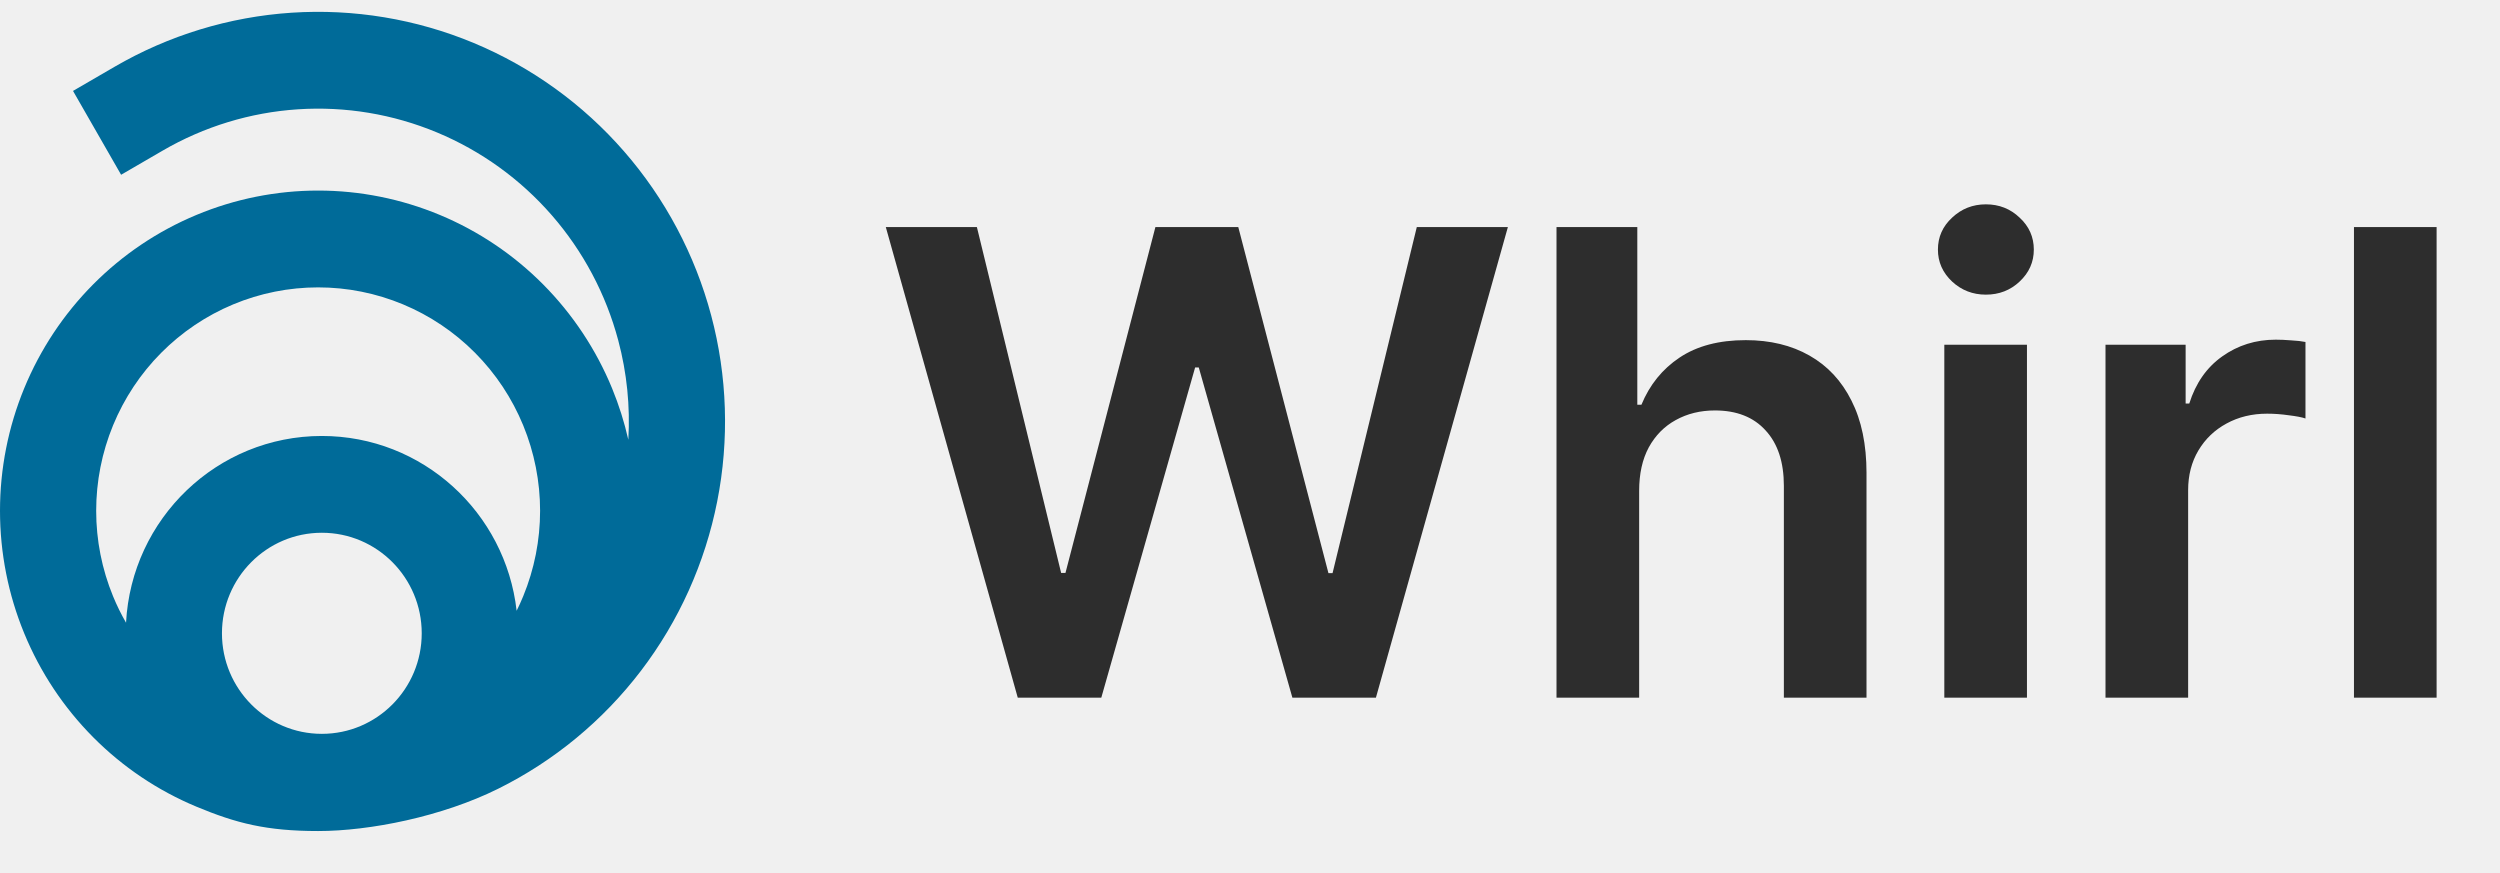
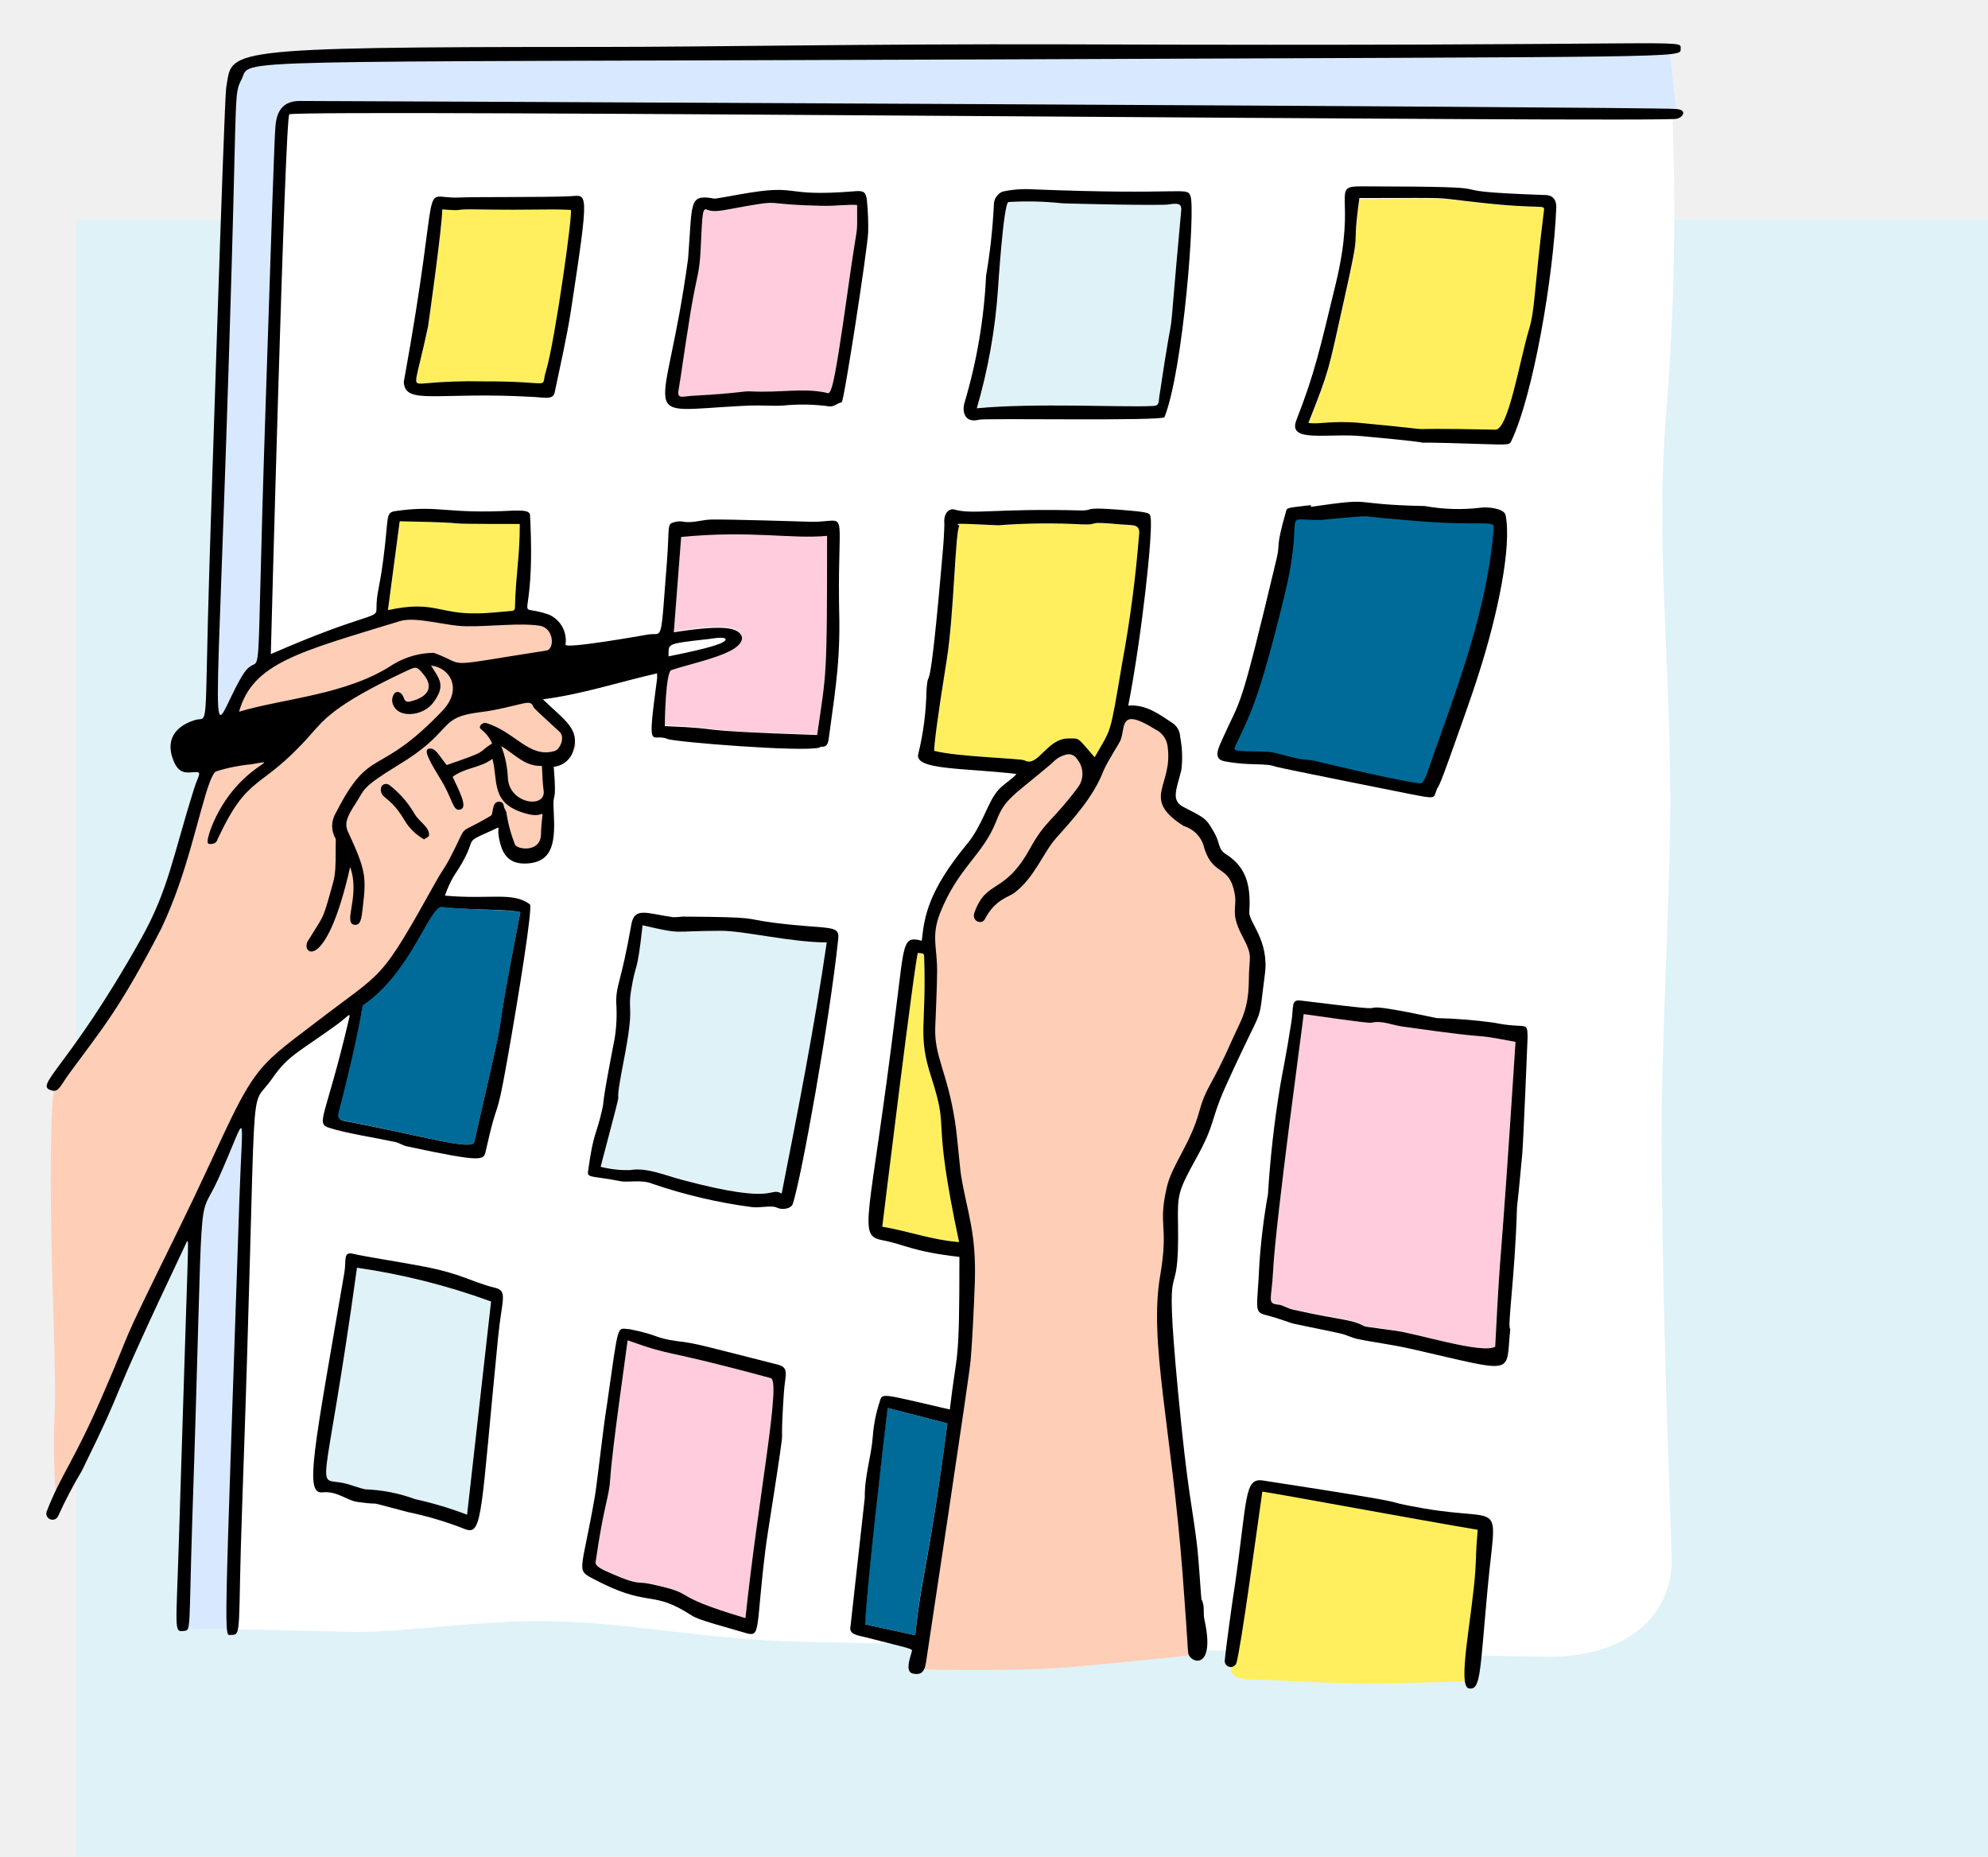
- <svg xmlns="http://www.w3.org/2000/svg" width="106" height="37" viewBox="0 0 106 37" fill="none">
-   <path d="M43.153 29.581L37.558 9.628H41.42L44.992 24.291H45.176L48.989 9.628H52.503L56.326 24.301H56.5L60.072 9.628H63.934L58.339 29.581H54.797L50.828 15.581H50.673L46.695 29.581H43.153ZM69.5 20.813V29.581H65.996V9.628H69.422V17.16H69.597C69.945 16.315 70.484 15.649 71.213 15.162C71.949 14.669 72.884 14.422 74.02 14.422C75.052 14.422 75.953 14.639 76.72 15.075C77.488 15.51 78.082 16.146 78.501 16.984C78.927 17.822 79.14 18.845 79.14 20.053V29.581H75.636V20.599C75.636 19.592 75.378 18.809 74.862 18.251C74.352 17.686 73.636 17.403 72.713 17.403C72.094 17.403 71.539 17.54 71.049 17.812C70.565 18.078 70.184 18.465 69.906 18.972C69.635 19.478 69.5 20.092 69.5 20.813ZM82.439 29.581V14.617H85.943V29.581H82.439ZM84.201 12.493C83.646 12.493 83.168 12.308 82.768 11.937C82.368 11.561 82.168 11.109 82.168 10.583C82.168 10.051 82.368 9.599 82.768 9.229C83.168 8.852 83.646 8.664 84.201 8.664C84.762 8.664 85.24 8.852 85.633 9.229C86.034 9.599 86.234 10.051 86.234 10.583C86.234 11.109 86.034 11.561 85.633 11.937C85.24 12.308 84.762 12.493 84.201 12.493ZM89.273 29.581V14.617H92.671V17.111H92.825C93.097 16.247 93.561 15.581 94.219 15.114C94.884 14.639 95.642 14.402 96.494 14.402C96.687 14.402 96.904 14.412 97.142 14.431C97.388 14.444 97.591 14.467 97.752 14.5V17.744C97.604 17.692 97.369 17.647 97.046 17.608C96.729 17.562 96.423 17.54 96.126 17.54C95.487 17.54 94.913 17.679 94.403 17.958C93.9 18.231 93.503 18.611 93.213 19.098C92.923 19.585 92.777 20.147 92.777 20.784V29.581H89.273ZM103.312 9.628V29.581H99.808V9.628H103.312Z" fill="#2D2D2D" />
-   <path fill-rule="evenodd" clip-rule="evenodd" d="M18.531 5.617C16.664 4.838 14.644 4.502 12.627 4.635C10.611 4.768 8.651 5.367 6.901 6.384L5.135 7.41L3.096 3.855L4.862 2.829C7.154 1.497 9.72 0.714 12.361 0.539C15.001 0.365 17.646 0.805 20.091 1.824C22.536 2.844 24.715 4.415 26.46 6.418C28.205 8.421 29.469 10.801 30.154 13.374C30.839 15.947 30.927 18.644 30.41 21.257C29.894 23.87 28.788 26.328 27.177 28.441C25.566 30.554 23.493 32.266 21.12 33.444C18.746 34.623 15.685 35.236 13.489 35.236C11.293 35.236 10.011 34.904 8.327 34.202C6.69 33.52 5.203 32.52 3.951 31.259C2.698 29.998 1.705 28.501 1.027 26.854C0.349 25.207 0 23.441 0 21.658C0 19.875 0.349 18.109 1.027 16.462C1.705 14.815 2.698 13.318 3.951 12.057C5.203 10.796 6.69 9.796 8.327 9.114C9.963 8.432 11.717 8.08 13.489 8.08C15.26 8.08 17.014 8.432 18.651 9.114C20.287 9.796 21.774 10.796 23.027 12.057C24.279 13.318 25.273 14.815 25.951 16.462C26.242 17.171 26.473 17.901 26.641 18.645C26.724 17.232 26.581 15.811 26.215 14.437C25.692 12.472 24.727 10.654 23.395 9.125C22.062 7.595 20.398 6.395 18.531 5.617ZM5.344 26.404C5.576 21.991 9.204 18.485 13.646 18.485C17.916 18.485 21.434 21.725 21.905 25.897C22.005 25.696 22.098 25.491 22.183 25.283C22.656 24.134 22.9 22.902 22.9 21.658C22.9 20.414 22.656 19.182 22.183 18.033C21.71 16.884 21.017 15.839 20.143 14.96C19.269 14.08 18.232 13.382 17.09 12.906C15.948 12.43 14.725 12.185 13.489 12.185C12.253 12.185 11.029 12.43 9.887 12.906C8.746 13.382 7.708 14.08 6.834 14.96C5.96 15.839 5.267 16.884 4.794 18.033C4.321 19.182 4.078 20.414 4.078 21.658C4.078 22.902 4.321 24.134 4.794 25.283C4.953 25.669 5.137 26.044 5.344 26.404ZM17.881 26.852C17.881 29.206 15.985 31.115 13.646 31.115C11.307 31.115 9.411 29.206 9.411 26.852C9.411 24.498 11.307 22.589 13.646 22.589C15.985 22.589 17.881 24.498 17.881 26.852Z" fill="#006B99" />
+ <svg xmlns="http://www.w3.org/2000/svg" width="452" height="422" viewBox="0 0 452 422" fill="none">
+   <g clip-path="url(#clip0_2_670)">
+     <path d="M452 50.031H17.385V422H452V50.031Z" fill="#DEF2F7" />
+     <path d="M380.386 25.828C379.895 26.99 382.176 53.251 378.715 95.734C376.513 122.94 379.639 148.02 379.757 181.722C379.757 206.291 377.456 240.092 377.79 264.267C378.145 302.024 379.422 333.699 380.072 353.739C380.544 368.307 368.508 376.91 351.576 376.634C313.777 376.024 244.492 374.665 182.189 373.229C160.143 372.757 144.174 368.976 125.59 368.563C109.994 368.209 91.035 371.221 80.062 370.985L53.04 370.375C53.04 370.375 62.873 71.972 62.873 70.988C63.856 61.684 64.053 52.313 63.463 42.975L64.132 27.561C64.132 27.561 62.932 24.647 70.799 24.135C78.665 23.623 160.202 23.623 160.202 23.623L380.386 25.828Z" fill="white" />
+     <path d="M279.931 377.973C279.931 377.599 284.061 353.03 284.237 349.861C284.415 346.691 283.195 337.084 289.882 338.226C296.569 339.368 337.691 346.771 337.691 346.771L334.623 382.206C334.623 382.206 321.761 382.559 313.836 382.737C305.911 382.914 289.882 381.93 286.716 381.851C283.55 381.772 278.948 382.206 279.931 377.973Z" fill="#FFEF5F" />
+     <path d="M56.56 252.592C56.56 252.592 44.898 274.247 44.898 274.543C44.898 274.837 40.041 372.303 42.007 371.004C43.974 369.705 52.942 370.453 52.942 370.453L56.56 252.592Z" fill="#D8E9FF" />
+     <path d="M56.325 154.438L60.1 150.382L64.132 27.561C64.132 27.561 64.82 24.135 70.032 23.997C75.244 23.86 381.173 25.73 381.173 25.73L379.56 11.182C371.694 13.308 58.999 9.568 54.869 14.902C51.998 18.623 52.293 26.439 52.293 26.439C52.293 26.439 47.809 168.178 48.36 166.86C48.91 165.54 54.437 155.816 56.325 154.438Z" fill="#D8E9FF" />
+     <path d="M12.527 246.47L25.37 227.926C25.37 227.926 36.717 210.09 38.585 203.967C40.454 197.845 43.286 189.321 44.485 184.517C45.685 179.714 48.93 169.616 48.93 169.616C48.93 169.616 55.125 156.21 56.285 154.438C57.445 152.666 61.949 150.501 64.624 148.394C67.298 146.287 84.29 142.33 87.24 140.874C90.19 139.417 98.233 141.011 101.518 140.874C104.802 140.736 110.367 141.976 114.458 140.874C118.549 139.771 126.789 140.046 126.867 143.59C126.819 146.716 126.549 149.834 126.061 152.922C126.061 152.922 119.513 159.044 124.095 161.878C128.677 164.714 132.158 169.162 130.427 170.54C128.731 171.575 126.857 172.283 124.901 172.627C124.901 181.309 124.33 178.849 124.449 189.144C124.132 190.389 123.5 191.531 122.615 192.462C121.73 193.393 120.621 194.081 119.394 194.459C115.323 195.522 116.248 185.345 114.084 186.585C107.87 190.325 106.375 188.357 106.021 190.049C105.667 191.742 103.347 196.093 99.177 203.279C95.008 210.464 88.499 225.17 73.257 233.516C58.016 241.864 54.102 256.51 51.624 261.293C49.146 266.077 33.964 299.228 22.184 324.151L12.96 342.538C12.301 336.11 12.098 329.643 12.351 323.187C12.881 314.741 11.898 293.441 11.721 284.208C11.544 274.975 11.19 250.565 12.527 246.47Z" fill="#FFCEB6" />
+     <path d="M214.54 250.368L212.278 238.556C212.469 229.357 212.135 220.156 211.275 210.996C211.275 210.996 214.521 197.215 220.518 194.223C220.518 194.223 223.783 188.671 225.908 184.124C228.031 179.576 232.024 177.863 234.285 175.738C236.547 173.612 242.821 167.626 245.082 170.186C246.556 171.858 247.935 173.614 249.212 175.442L252.948 169.536C252.948 169.536 255.308 161.662 259.025 161.662C262.742 161.662 266.243 164.831 266.557 166.899C266.872 168.965 267.914 172.805 266.951 175.935C265.987 179.065 263.844 184.065 270.235 185.778C276.627 187.49 273.972 190.128 274.935 192.214C275.899 194.302 282.547 197.196 282.428 200.542C282.31 203.889 280.816 206.448 282.428 209.322C282.428 209.322 287.129 222.414 285.87 226.351C284.611 230.288 276.371 246.706 275.545 249.974C274.719 253.241 267.482 266.51 266.892 269.364C266.302 272.219 265.811 283.972 265.299 288.165C264.787 292.358 263.883 299.977 264.551 302.949C265.221 305.922 267.581 329.978 268.485 334.782C269.39 339.585 272.988 375.236 272.654 375.827C272.32 376.417 251.965 378.15 244.256 378.918C236.547 379.686 221.404 379.705 216.468 379.626C211.532 379.548 208.325 379.725 209.505 378.366C210.685 377.008 209.997 369.213 210.765 365.335C211.532 361.456 215.072 344.684 215.386 338.896C215.701 333.108 218.394 316.158 219.063 310.134C219.732 304.111 220.243 293.539 220.164 288.756C220.202 283.004 219.488 277.274 218.041 271.707C216.153 264.719 215.13 253.379 214.54 250.368Z" fill="#FFCEB6" />
+     <path d="M111.547 295.882C109.738 312.037 107.955 328.193 106.198 344.349C102.358 342.876 98.414 341.692 94.398 340.805C90.719 339.46 86.848 338.716 82.933 338.601C81.419 338.285 79.963 337.655 78.449 337.281C71.251 335.47 73.474 343.187 81.065 288.224C91.463 289.716 101.678 292.283 111.547 295.882Z" fill="#DEF2F7" />
+     <path d="M335.784 46.065C350.986 47.739 351.241 46.243 351.025 48.034C348.684 66.874 349.058 70.397 347.603 75.24C345.499 82.249 342.962 97.978 340.012 97.899C311.515 97.269 333.777 98.667 309.017 96.344C302.548 95.733 299.361 96.737 297.493 96.344C302.351 84.079 301.977 84.532 305.537 68.645C309.883 49.136 307.149 59.472 309.077 45.239C332.361 45.101 324.495 44.845 335.784 46.065Z" fill="#FFEF5F" />
+     <path d="M265.731 46.479C267.698 46.184 268.722 46.144 268.564 47.837C264.827 88.666 267.856 61.421 263.667 90.162C263.391 91.973 263.47 92.131 261.7 92.308C255.8 92.623 235.151 91.56 222.171 92.82C224.741 84.003 226.356 74.934 226.989 65.771C226.989 65.771 228.248 46.085 229.389 45.928C233.473 45.683 237.572 45.781 241.641 46.223C244.571 46.341 263.726 46.794 265.731 46.479Z" fill="#DEF2F7" />
+     <path d="M254.817 119.219C257.354 119.436 259.124 119.003 259.025 121.05C258.243 131.106 256.93 141.114 255.092 151.031C252.26 167.686 252.831 165.245 248.877 172.155C244.688 167.39 245.574 167.824 242.78 167.883C237.943 167.883 235.937 174.537 232.947 172.863C232.082 172.391 217.942 172.096 212.396 170.698C212.396 169.3 213.084 163.611 215.248 150.166C216.959 139.653 217.214 120.282 218.178 119.534C217.274 118.963 216.743 118.943 226.95 119.416C233.349 118.932 239.775 118.866 246.183 119.219C250.53 119.337 246.242 118.412 254.817 119.219Z" fill="#FFEF5F" />
+     <path d="M322.6 117.467C337.967 118.715 341.371 117.242 341.164 118.959C339.803 138.429 332.233 157.306 326.085 174.506C325.219 176.959 324.476 179.577 323.486 179.454C316.288 178.493 298.342 174.097 298.3 174.097C297.145 173.851 295.929 173.892 294.772 173.667C289.905 172.645 288.853 171.99 286.13 171.949C278.704 171.949 279.467 171.704 279.24 171.091C283.015 163.093 284.996 160.251 291.142 135.239C296.423 113.827 289.533 117.385 299.91 117.242C299.91 117.242 307.851 116.424 310.429 116.383C311.873 116.362 308.634 116.322 322.6 117.467Z" fill="#006B99" />
+     <path d="M344.574 236.863C340.641 297.162 341.447 277.2 339.953 306.158C336.826 307.89 321.977 303.047 316.805 302.359C310.296 301.472 310.493 301.532 310.08 301.335C307.011 299.721 304.907 300.094 294.012 297.634C292.635 297.319 291.475 296.571 290.63 296.492C287.994 296.217 289.134 295.429 289.45 288.953C290 277.554 296.372 231.115 296.411 230.446C298.122 230.78 311.024 232.67 311.77 232.414C314.21 231.824 316.432 232.926 318.772 233.26C343.394 236.824 332.046 234.5 344.574 236.863Z" fill="#FFCCDD" />
+     <path d="M215.405 323.58C211.295 355.078 209.505 357.716 208.089 371.752L196.663 369.272C197.018 360.649 200.813 327.931 201.757 320.057L215.405 323.58Z" fill="#006B99" />
+     <path d="M175.247 313.305C177.646 313.954 172.355 340.628 169.485 367.855C150.644 362.224 159.652 362.618 147.714 359.98C144.764 359.37 145.295 360.374 139.257 357.735C136.956 356.751 135.324 356.003 135.442 355.039C137.409 341.632 138.51 340.53 138.786 335.903C139.199 329.151 142.463 306.748 142.719 304.622C153.909 308.717 149.464 306.276 175.247 313.305Z" fill="#FFCCDD" />
+     <path d="M211.767 244.973C216.172 258.419 211.571 251.824 218.061 282.377C211.925 281.905 206.378 279.838 200.519 278.873C200.519 278.873 207.992 216.35 208.719 216.665C209.447 216.98 210.076 216.488 210.115 217.472C210.685 233.496 208.463 235.13 211.767 244.973Z" fill="#FFEF5F" />
+     <path d="M187.971 214.185C185.179 233.399 181.462 252.317 177.725 271.274C174.637 269.719 177.135 274.03 155.226 268.144C151.156 267.062 147.026 265.23 143.27 265.881C141.01 265.944 138.753 265.691 136.564 265.132C143.466 238.93 138.53 257.533 141.814 241.036C144.351 227.984 142.66 230.15 143.486 225.09C144.646 217.905 144.764 222.295 146.101 210.228C155.64 212.432 152.316 211.429 164.056 211.487C169.229 211.567 179.986 214.185 187.971 214.185Z" fill="#DEF2F7" />
+     <path d="M118.313 207.353C110.447 248.025 117.447 217.905 107.831 259.601C107.339 261.706 95.677 258.104 78.017 254.738C76.443 254.443 76.778 253.379 76.915 252.769C83.621 227.039 81.773 228.969 82.815 228.181C93.356 220.8 97.624 205.897 100.299 206.152C107.988 206.959 114.773 206.704 118.313 207.353Z" fill="#006B99" />
+     <path d="M118.175 119.12C118.175 126.818 117.33 129.712 117.073 138.098C117.085 138.201 117.074 138.305 117.042 138.403C117.009 138.501 116.955 138.591 116.883 138.666C116.813 138.741 116.726 138.8 116.629 138.838C116.533 138.875 116.43 138.891 116.327 138.886C113.691 139.083 111.056 139.377 108.46 139.436C99.885 139.633 98.627 136.425 88.243 138.709C89.148 131.897 90.033 125.282 90.918 118.51C112.865 118.924 93.966 119.12 118.175 119.12Z" fill="#FFEF5F" />
+     <path d="M188.049 121.719C188.049 154.929 187.892 152.449 185.788 166.997C153.575 165.895 167.125 165.638 151.156 164.831C151.156 163.434 151.353 152.528 152.65 152.095C156.583 150.737 165.02 149.043 167.676 146.642C168.659 145.755 169.209 144.476 167.951 143.492C166.692 142.508 163.604 141.897 153.201 143.492C153.771 136.109 154.342 128.885 154.873 121.837C170.861 120.42 179.908 122.506 188.049 121.719Z" fill="#FFCCDD" />
+     <path d="M194.835 46.676C194.835 55.042 195.168 48.979 192.868 65.023C189.091 91.698 188.935 89.532 187.499 89.276C182.13 88.253 177.803 89.276 170.605 89.04C168.638 89.04 168.638 89.414 157.272 90.044C155.109 90.182 153.869 90.733 154.184 88.843C154.951 84.197 154.872 83.292 156.937 70.949C158.452 61.932 158.904 62.7 159.239 56.381C159.592 49.018 159.613 47.306 160.575 47.699C162.699 48.566 164.508 47.699 172.258 46.479C177.017 45.731 175.07 46.617 186.752 46.853C190.232 46.932 192.868 46.479 194.835 46.676Z" fill="#FFCCDD" />
+     <path d="M129.798 47.719C130.427 47.719 126.297 77.78 124.213 84.217C122.698 88.765 126.554 86.619 109.915 86.619C105.321 86.509 100.724 86.673 96.149 87.111C93.612 87.111 94.556 87.269 97.348 74.217C97.348 74.217 100.593 51.42 100.593 47.522C106.061 47.995 102.678 47.522 108.165 47.522C122.502 47.837 123.643 47.444 129.798 47.719Z" fill="#FFEF5F" />
+     <path d="M382.117 11.103C382.117 13.209 385.126 12.855 225.672 13.505C46.157 14.213 57.347 13.249 54.948 17.993C53.257 21.34 53.846 19.962 52.666 60.791C49.166 181.703 47.062 167.213 54.948 153.827C60.218 144.929 57.858 167.942 60.395 92.052C61.752 51.361 62.362 31.34 62.637 28.584C62.972 24.883 64.604 22.954 68.203 22.954C74.103 22.954 372.146 24.273 380.898 24.765C384.025 24.923 382.413 26.852 381.212 26.99C380.151 27.974 69.698 24.765 65.784 25.986C64.781 26.301 61.575 148.669 61.575 148.708C82.422 139.574 85.588 140.658 85.588 138.709C85.588 133.984 86.414 134.259 87.555 123.767C88.341 116.444 87.771 116.463 90.603 116.089C100.2 114.848 101.38 116.877 116.582 116.089C118.273 116.089 120.516 115.873 120.516 117.191C121.931 144.496 116.031 136.543 124.901 139.771C126.165 140.349 127.205 141.322 127.868 142.542C128.532 143.764 128.781 145.168 128.579 146.543C128.382 147.646 147.281 144.26 147.4 144.24C150.782 143.689 150.132 146.977 151.628 127.821C152.237 119.77 151.628 119.179 153.082 118.785C153.71 118.554 154.384 118.473 155.049 118.549C157.311 119.042 159.435 118.175 161.618 118.117C164.686 117.998 184.667 118.629 184.706 118.629C193.005 118.629 190.508 114.692 190.764 136.996C191.118 149.398 190.272 154.516 188.404 168.06C188.246 169.084 187.971 169.91 186.673 169.753C186.555 169.753 186.417 169.93 186.279 169.969C182.346 171.013 153.456 168.69 151.766 168.001C148.166 166.406 147.026 171.938 149.406 154.22C149.406 153.847 149.406 153.454 149.406 153.079C140.752 155.048 132.394 157.824 123.426 158.985C128.54 163.867 131.863 165.776 130.368 170.58C130.085 171.58 129.508 172.472 128.711 173.139C127.916 173.805 126.937 174.217 125.904 174.321C126.671 184.045 125.55 178.947 125.904 184.695C126.238 191.014 125.904 195.857 120.004 196.29C115.363 196.644 113.907 193.81 113.337 189.735C113.101 187.924 114.084 187.766 111.764 188.829C104.251 192.214 109.66 189.577 103.13 199.243C102.336 200.633 101.678 202.097 101.164 203.613C111.666 204.538 116.483 202.669 120.477 205.581C121.184 206.094 117.939 226.312 115.264 241.351C112.669 256.038 113.298 248.754 110.466 261.589C109.974 263.794 110.092 264.365 92.491 260.605C91.586 260.408 90.76 259.817 89.875 259.62C85.47 258.675 78.744 257.652 74.968 256.431C71.546 255.387 74.024 254.463 79.432 231.292C79.727 229.992 78.921 231.292 76.148 233.26C67.967 239.166 65.528 239.934 61.969 245.072C56.069 253.714 58.802 236.902 55.046 342.754C54.043 370.827 55.046 371.732 52.568 371.673C50.857 371.673 50.916 376.614 54.437 272.475C55.164 250.82 56.403 252.947 49.618 268.025C44.564 279.227 46.472 263.459 43.718 345.53C42.912 370.925 43.463 370.551 41.85 370.767C39.49 371.083 40.041 370.767 40.67 350.334C42.912 277.299 42.991 282.357 42.519 282.201C21.79 325.923 30.365 310.371 18.624 334.348C16.635 337.669 14.835 341.1 13.236 344.625C13.095 344.969 12.823 345.244 12.48 345.387C12.137 345.532 11.751 345.533 11.406 345.392C11.062 345.251 10.788 344.98 10.644 344.636C10.5 344.292 10.499 343.906 10.64 343.561C13.944 335.057 16.677 332.537 23.344 317.162C31.328 298.776 25.311 310.588 40.473 279.759C49.835 260.702 53.276 251.352 57.839 244.934C60.966 240.525 64.407 238.044 71.605 232.571C87.791 220.11 86.021 223.909 99.472 199.794C100.279 198.357 101.262 197.038 102.029 195.582C107.064 186.112 103.091 190.561 111.627 185.423C112.217 185.069 111.744 182.371 113.356 182.254C113.496 182.231 113.638 182.239 113.774 182.274C113.911 182.309 114.038 182.373 114.149 182.458C114.259 182.545 114.351 182.654 114.418 182.778C114.484 182.902 114.526 183.038 114.536 183.18C114.536 183.691 115.009 184.164 115.126 184.675C115.501 187.19 116.162 189.653 117.093 192.018C117.762 193.199 122.836 193.789 122.993 189.793C123.21 182.274 124.566 186.23 120.023 185.069C111.39 182.884 113.356 177.785 111.96 172.509C109.207 174.616 105.707 174.477 102.914 176.604C104.487 179.97 106.356 183.494 104.743 184.006C103.13 184.517 103.111 182.549 100.987 178.553C99.669 176.093 95.814 170.678 97.388 170.245C98.961 169.813 99.689 171.604 101.557 173.927C111.528 170.501 108.185 171.387 111.882 169.006C111.329 167.717 110.448 166.596 109.325 165.757C108.598 165.068 109.876 164.182 110.427 164.34C117.133 166.308 120.26 172.489 126.16 170.717C127.222 170.403 128.677 167.628 127.123 166.269C126.573 165.776 121.44 161.091 121.341 160.835C120.633 158.867 119.591 159.989 112.295 161.426C110.624 161.761 108.912 161.898 107.241 162.194C99.728 163.533 102.678 166.643 90.426 174.005C82.048 179.143 82.953 179.439 80.947 182.51C78.941 185.581 78.213 187.156 79.137 189.125C83.248 197.944 83.287 199.459 82.481 206.291C82.186 208.85 82.048 210.444 80.514 210.228C77.957 209.756 81.95 203.613 79.609 197.097C74.103 221.567 68.321 216.783 69.973 213.968C73.277 208.554 73.316 209.243 74.831 203.889C76.345 198.535 76.305 199.459 76.345 190.739C75.803 189.849 75.516 188.828 75.516 187.786C75.516 186.744 75.803 185.722 76.345 184.833C84.31 169.202 85.686 177.194 100.574 161.603C105.254 156.701 102.363 151.76 97.997 151.308C99.964 154.438 101.4 155.835 98.489 159.753C96.09 163.001 89.777 163.513 89.167 159.418C89.069 158.748 89.561 156.76 90.898 157.45C92.235 158.138 91.409 160.028 93.494 159.418C97.801 158.296 98.332 155.894 96.444 153.512C94.556 151.13 94.635 151.544 91.567 152.922C75.834 160.402 73.572 163.69 70.543 167.096C59.038 180.089 56.639 175.442 49.5 190.719C49.343 191.033 49.245 191.998 47.534 191.861C46.491 191.762 48.242 187.589 48.576 186.841C54.476 173.612 65.233 172.372 57.17 173.75C54.466 173.996 51.796 174.53 49.205 175.344C47.239 175.915 44.721 189.813 40.631 201.369C39.491 204.658 38.178 207.885 36.697 211.035C27.14 229.54 23.167 233.91 15.792 243.989C13.825 246.627 13.412 248.32 11.859 247.926C7.355 246.824 15.34 243.261 31.997 213.555C38.349 202.235 39.234 194.833 44.131 179.301C44.997 176.525 45.941 175.541 44.643 175.522C42.971 175.522 41.083 176.269 39.726 173.553C37.759 169.458 38.625 165.521 44.249 163.71C47.612 162.666 46.393 168.197 47.632 128.078C47.632 128.078 50.975 22.442 51.428 19.942C52.981 11.379 48.399 10.67 136.19 10.67C162.247 10.67 196.624 9.961 241.464 10.079C386.188 10.63 382.137 8.642 382.117 11.103ZM185.788 167.096C187.892 152.449 188.049 154.929 188.049 121.818C179.908 122.605 170.861 120.518 154.873 122.073C154.342 129.102 153.771 136.327 153.201 143.728C163.604 142.114 166.633 142.685 167.951 143.728C169.269 144.771 168.659 145.992 167.676 146.878C165.02 149.279 156.682 150.973 152.65 152.331C151.353 152.764 151.156 163.67 151.156 165.068C167.164 165.737 153.575 165.993 185.788 167.096ZM165.001 145.441C165.001 144.595 162.247 145.145 161.067 145.283C150.919 146.406 152.159 146.346 152.001 149.221C161.776 147.252 164.903 146.189 165.001 145.362V145.441ZM124.213 147.901C126.18 147.587 125.964 142.763 122.718 142.252C118.234 141.563 111.547 142.449 106.1 142.37C101.478 142.37 94.595 140.067 90.898 141.208C68.164 148.197 57.465 150.657 54.358 161.8C64.565 158.729 78.862 158.021 89.403 151.031C92.188 149.348 95.374 148.443 98.627 148.413C106.847 151.406 99.394 151.741 124.213 147.901ZM115.461 176.722C115.658 182.805 124.153 183.907 123.604 179.754C123.347 177.943 123.328 176.093 123.21 174.124C119.277 174.281 117.034 171.427 113.967 169.616C114.845 171.888 115.35 174.288 115.461 176.722ZM117.073 138.098C117.33 129.712 118.175 126.818 118.175 119.12C93.966 119.12 112.865 118.924 90.878 118.51C89.993 125.282 89.108 131.897 88.204 138.709C98.607 136.425 99.846 139.633 108.421 139.436C111.056 139.436 113.691 139.083 116.287 138.886C116.393 138.898 116.501 138.886 116.603 138.851C116.704 138.816 116.795 138.759 116.871 138.682C116.947 138.607 117.005 138.515 117.04 138.414C117.075 138.313 117.087 138.204 117.073 138.098ZM107.831 259.601C117.428 217.886 110.387 248.025 118.313 207.353C114.773 206.626 107.988 206.959 100.397 206.212C97.722 205.956 93.454 220.858 82.913 228.24C81.773 229.027 83.621 227.099 77.013 252.828C76.876 253.379 76.541 254.442 78.115 254.797C95.677 258.104 107.339 261.706 107.831 259.601Z" fill="#000001" />
+     <path d="M351.221 44.333C352.047 44.333 353.955 44.491 353.837 47.306C353.208 62.759 348.626 89.867 343.571 100.36C343.197 101.108 342.962 101.147 337.042 100.95C310.964 100.064 336.117 101.58 309.745 99.159C301.721 98.411 292.733 100.753 294.74 95.556C298.948 84.729 299.99 79.808 303.727 64.413C308.585 44.333 302.35 42.365 309.49 42.365C349.255 42.424 321.368 43.309 351.221 44.333ZM351.025 47.955C351.241 46.243 351.025 47.739 335.783 45.987C324.475 44.766 332.322 45.022 309.077 45.022C307.11 59.255 309.883 48.959 305.537 68.429C301.976 84.394 302.35 83.863 297.493 96.127C299.361 96.58 302.547 95.576 309.017 96.127C333.777 98.45 311.515 97.052 340.012 97.683C342.962 97.683 345.499 82.032 347.602 75.024C349.039 70.319 348.684 66.795 351.025 47.955Z" fill="#000001" />
+     <path d="M347.327 235.682C347.327 236.135 346.324 260.034 346.108 262.357C345.419 269.877 345.066 273.204 344.909 274.463C344.554 277.082 345.006 270.822 344.909 274.463C344.457 290.488 342.607 302.024 343.394 302.142C342.214 312.595 345.361 312.26 321.191 306.729C315.98 305.548 312.144 305.154 308.664 304.406C307.346 304.13 306.127 303.441 304.731 303.146C301.249 302.359 297.729 301.709 294.209 300.941C293.128 300.704 291.22 299.839 287.857 298.973C284.965 298.264 285.89 297.515 286.323 287.614C286.673 282.207 287.33 276.823 288.289 271.491C288.795 263.253 289.721 255.047 291.062 246.903C291.534 243.969 292.32 240.682 293.658 232.06C294.13 228.969 293.521 227.197 295.624 227.453C311.653 229.421 311.357 229.304 312.459 229.068C314.17 228.694 326.54 231.45 326.58 231.45C330.948 231.554 335.308 231.902 339.638 232.493C347.21 234.048 347.189 231.941 347.327 235.682ZM339.953 306.158C341.447 277.2 340.68 297.162 344.574 236.863C332.046 234.5 343.394 236.863 318.772 233.358C316.432 233.025 314.21 231.922 311.77 232.512C311.024 232.67 298.122 230.78 296.411 230.544C296.411 231.214 290 277.652 289.45 289.05C289.134 295.527 287.994 296.315 290.63 296.591C291.475 296.591 292.596 297.418 294.012 297.732C304.907 300.193 307.011 299.819 310.08 301.433C310.493 301.63 310.296 301.571 316.805 302.457C321.977 303.047 336.826 307.89 339.953 306.158Z" fill="#000001" />
+     <path d="M342.313 117.093C343.768 124.318 340.464 139.791 336.413 152.528C334.446 158.808 331.89 165.737 330.768 168.946C326.265 181.742 327.248 177.824 326.541 179.833C325.93 181.525 326.383 181.644 320.641 180.521C320.641 180.521 291.003 174.616 290.059 174.3C287.601 173.356 284.159 174.183 278.378 173.06C275.683 172.528 277.079 169.95 277.925 168.021C282.33 158.178 281.661 163.04 290.236 127.094C291.18 123.157 289.862 125.125 292.439 116.109C292.655 115.36 293.068 115.439 298.044 114.829V115.222C313.777 112.959 305.498 114.651 323.963 115.045C328.156 115.802 332.438 115.928 336.668 115.419C338.36 115.183 341.998 115.616 342.313 117.093ZM339.618 119.869C339.737 118.215 336.491 119.633 321.918 118.432C308.604 117.329 311.692 117.368 310.394 117.388C307.936 117.388 300.364 118.215 300.364 118.215C290.531 118.353 297.041 114.928 292.006 135.539C286.106 159.615 284.258 162.351 280.658 170.049C280.874 170.639 280.148 170.777 287.228 170.875C289.823 170.875 290.826 171.544 295.468 172.528C296.568 172.746 297.729 172.706 298.831 172.943C298.831 172.943 315.979 177.175 322.843 178.1C323.787 178.218 324.495 175.699 325.32 173.336C331.103 156.78 338.261 138.61 339.618 119.869Z" fill="#000001" />
+     <path d="M323.885 342.951C342.273 346.081 340.169 340.234 338.242 361.023C336.452 380.316 336.688 384.331 333.974 383.839C331.26 383.347 334.76 367.5 335.449 356.928C335.724 352.735 335.449 354.015 335.979 347.775C324.082 345.806 291.278 339.723 287.01 339.093C285.674 348.405 282.232 374.075 281.11 378.111C280.994 378.405 280.781 378.648 280.506 378.804C280.23 378.958 279.911 379.014 279.6 378.96C279.289 378.907 279.006 378.749 278.797 378.512C278.59 378.275 278.469 377.974 278.456 377.657C278.613 375.316 280.423 362.342 280.717 360.748C283.628 340.747 282.822 335.923 287.109 336.573C328.428 342.932 310.217 340.569 323.885 342.951Z" fill="#000001" />
+     <path d="M323.531 100.635C322.43 100.635 323.963 100.753 323.531 100.635V100.635Z" fill="#000001" />
+     <path d="M284.041 207.314C283.884 209.657 288.643 213.791 287.581 221.547C285.83 234.599 288.014 226.232 278.594 247.139C275.152 254.797 276.431 255.289 271.966 263.341C267.856 270.762 267.718 271.609 267.836 278.007C268.21 299.938 264.434 280.133 267.836 316.316C270.078 339.94 271.061 342.105 272.143 351.121C272.595 354.921 273.087 363.464 273.166 363.602C273.991 365.019 273.5 366.633 273.834 368.149C276.509 380.119 270.412 378.091 270.157 375.749C269.9 373.406 270.314 376.949 268.898 358.031C266.361 324.565 261.149 304.977 263.804 289.878C265.771 278.243 263.214 278.932 265.279 269.955C266.459 264.778 270.648 260.112 272.694 252.612C274.248 246.942 275.368 247.257 280.187 236.311C282.153 231.902 283.844 229.756 283.943 222.945C283.943 217.04 285.084 217.787 282.389 212.668C279.695 207.55 281.268 206.429 280.757 203.357C279.577 196.408 275.997 199.42 273.854 192.982C273.615 191.769 273.049 190.642 272.217 189.726C271.386 188.81 270.319 188.139 269.134 187.786C259.144 181.408 266.911 178.75 265.437 169.458C265.31 168.677 264.995 167.939 264.518 167.308C264.042 166.677 263.418 166.171 262.703 165.835C254.561 160.737 255.879 165.048 254.837 168.119C254.541 168.985 251.906 172.863 250.903 175.206C248.641 181.112 244.098 186.073 240.028 190.64C237.215 193.81 235.17 199.597 230.568 203.022C229.368 203.928 226.222 204.499 223.941 208.928C223.174 210.386 220.853 209.362 221.542 207.491C224.334 199.735 228.326 203.554 234.207 192.865C237.668 186.585 239.221 186.801 245.023 179.085C245.746 178.154 246.128 177.004 246.106 175.825C246.085 174.647 245.661 173.512 244.905 172.608C244.694 172.22 244.371 171.905 243.978 171.705C243.585 171.504 243.14 171.428 242.702 171.485C241.364 171.743 240.147 172.435 239.242 173.454C230.293 181.053 228.523 181.447 226.537 186.624C223.468 194.499 217.844 197.136 213.695 207.688C211.728 212.826 213.065 215.385 213.065 220.622C213.065 224.559 212.731 230.465 212.632 233.792C212.475 240.289 215.346 243.635 217.136 254.954C217.648 258.242 218.257 265.762 218.532 267.357C219.909 275.664 222.013 280.153 221.64 291.492C221.443 297.299 221.03 305.272 220.695 309.21C220.362 313.147 211.197 373.425 210.862 375.788C210.41 378.702 210.449 381.083 207.579 380.473C206.005 380.138 206.555 377.934 207.244 375.709C207.539 374.685 208.089 375.138 196.86 372.225C194.893 371.752 192.927 371.575 193.379 369.685C193.379 369.685 196.624 340.491 196.624 340.451C196.525 335.667 198.118 331.14 198.453 326.434C198.647 323.885 199.143 321.367 199.928 318.934C200.696 316.552 199.594 316.671 215.956 320.431C217.628 306.119 218.139 311.473 218.139 285.744C207.441 284.523 205.788 282.948 200.793 281.983C194.716 280.842 197.725 278.42 203.685 229.618C205.651 214.381 205.159 212.709 209.585 213.869C210.155 208.534 210.882 202.767 219.909 191.821C223.193 187.884 224.511 182.667 226.635 180.009C228.051 178.237 229.9 177.391 231.119 175.954C219.319 174.537 207.677 175.128 208.798 171.347C209.943 166.661 210.562 161.861 210.646 157.036C211.158 150.047 211.079 163.513 214.422 124.574C214.678 121.562 214.717 119.16 214.717 119.12C214.441 116.522 215.956 115.538 216.959 115.832C221.168 117.054 226.792 115.518 245.829 116.05C249.035 116.05 245.829 115.203 254.62 115.892C261.523 116.444 261.424 116.581 261.601 117.604C262.191 121.069 259.518 145.165 256.527 160.402C260.618 160.107 263.529 162.371 266.538 164.34C267.069 164.684 267.509 165.153 267.821 165.705C268.133 166.256 268.307 166.876 268.327 167.509C268.812 169.979 268.905 172.51 268.603 175.009C267.581 179.281 266.105 181.939 269.075 183.455C274.11 186.053 274.208 185.994 276.115 189.361C277.492 191.762 276.824 193.023 278.888 194.302C283.667 197.333 284.395 201.92 284.041 207.314ZM259.025 121.05C259.025 119.081 257.354 119.436 254.817 119.219C246.242 118.412 250.53 119.337 246.164 119.219C239.754 118.866 233.33 118.932 226.93 119.416C216.723 118.943 217.254 118.963 218.158 119.534C217.175 120.282 216.939 139.653 215.228 150.166C213.065 163.611 212.397 169.3 212.397 170.698C217.942 172.096 232.063 172.391 232.948 172.863C235.977 174.537 237.982 167.961 242.782 167.883C245.574 167.883 244.748 167.39 248.878 172.155C252.811 165.245 252.261 167.686 255.092 151.031C256.93 141.114 258.244 131.106 259.025 121.05ZM218.061 282.377C211.571 251.824 216.094 258.42 211.767 244.973C208.541 235.13 210.685 233.497 210.115 217.413C210.115 216.428 209.211 216.843 208.719 216.606C208.227 216.37 200.597 278.833 200.597 278.874C206.378 279.838 211.925 281.905 218.061 282.377ZM208.089 371.752C209.565 357.716 211.295 355.157 215.405 323.581L201.816 320.076C200.872 327.951 197.076 360.649 196.722 369.291L208.089 371.752Z" fill="#000001" />
+     <path d="M270.668 44.55C271.828 47.345 269.075 83.922 264.768 94.828C264.394 95.773 224.039 95.025 222.584 95.418C219.398 96.245 218.651 93.666 219.319 91.481C222.101 82.127 223.739 72.469 224.196 62.72C225.105 57.412 225.696 52.054 225.966 46.676C225.941 46.019 226.116 45.37 226.467 44.815C226.818 44.259 227.329 43.824 227.933 43.565C230.115 43.087 232.351 42.908 234.58 43.034C269.586 44.451 269.764 42.345 270.668 44.55ZM268.564 47.837C268.72 46.144 267.62 46.184 265.731 46.479C263.844 46.774 244.571 46.341 241.561 46.223C237.493 45.781 233.395 45.683 229.31 45.928C228.169 45.928 226.91 65.732 226.91 65.771C226.278 74.934 224.662 84.003 222.092 92.82C235.071 91.56 255.702 92.623 261.621 92.308C263.47 92.308 263.391 91.973 263.588 90.162C267.856 61.421 264.827 88.587 268.564 47.837Z" fill="#000001" />
+     <path d="M197.115 45.672C197.345 48.033 197.437 50.406 197.391 52.778C197.273 56.401 191.885 91.383 191.373 91.462C190.39 91.619 189.702 92.505 188.542 92.387C185.473 91.963 182.368 91.864 179.279 92.091C175.719 92.485 174.244 91.973 168.541 92.288C143.86 93.568 151.273 96.954 156.446 58.822C157.43 46.243 156.583 44.254 161.776 45.042C162.837 45.219 161.776 45.317 168.266 44.176C182.543 41.636 176.978 44.904 194.52 43.467C196.389 43.309 196.939 43.703 197.115 45.672ZM192.907 64.964C195.149 48.92 194.874 54.983 194.874 46.617C192.907 46.42 190.272 46.873 186.83 46.794C175.149 46.558 176.997 45.672 172.336 46.42C164.607 47.64 162.779 48.507 160.654 47.64C159.691 47.247 159.671 48.959 159.317 56.322C159.023 62.641 158.53 61.873 157.017 70.89C155.05 83.233 155.05 84.138 154.263 88.784C153.948 90.753 155.187 90.123 157.35 89.985C168.817 89.355 168.698 88.883 170.684 88.981C177.883 89.296 182.209 88.194 187.578 89.217C188.935 89.532 189.132 91.698 192.907 64.964Z" fill="#000001" />
+     <path d="M175.62 209.735C188.423 211.389 190.96 210.07 190.586 213.436C188.62 232.06 182.189 267.908 180.243 273.715C179.888 274.779 177.883 275.153 176.643 274.543C175.404 273.932 172.926 274.66 170.979 274.424C163.284 273.415 155.707 271.641 148.362 269.128C145.905 268.085 142.817 268.892 140.969 268.518C134.852 267.278 133.476 267.869 133.692 266.353C134.989 257.002 135.501 258.478 136.878 252.395C137.586 249.226 136.327 253.695 139.769 235.997C140.188 233.315 140.3 230.594 140.103 227.887C140.103 223.634 141.146 223.772 143.545 210.169C144.273 206.074 147.046 207.688 153.063 208.515C153.767 208.518 154.47 208.471 155.167 208.378C173.064 208.495 168.776 208.83 175.62 209.735ZM177.725 271.333C181.462 252.317 185.179 233.399 187.971 214.243C179.986 214.243 169.229 211.625 164.056 211.606C152.257 211.606 155.639 212.551 146.101 210.346C144.764 222.414 144.646 218.024 143.486 225.209C142.659 230.268 144.351 228.103 141.814 241.155C138.609 257.652 143.467 239.048 136.563 265.25C138.753 265.81 141.01 266.062 143.27 265.998C147.026 265.349 151.136 267.179 155.226 268.263C177.135 274.089 174.637 269.699 177.725 271.333Z" fill="#000001" />
+     <path d="M176.84 310.233C179.534 310.923 178.512 312.537 178.236 316.474C177.528 326.908 177.98 325.667 177.725 327.635C176.643 335.864 174.48 348.523 174.008 352.46C171.786 370.531 173.044 372.244 169.603 371.26C157.017 367.677 158.55 367.992 155.837 366.378C147.97 361.672 147.065 365.354 135.127 359.055C130.801 356.771 132.177 357.854 135.246 340.234C135.777 337.105 137.212 324.052 137.92 319.899C140.791 300.055 140.104 302.024 143.171 302.181C150.015 303.54 148.54 304.15 154.007 304.898C158.295 305.37 160.339 306.06 176.84 310.233ZM169.485 367.855C172.357 340.628 177.646 313.954 175.247 313.305C149.366 306.276 153.909 308.717 142.699 304.701C142.464 306.828 139.199 329.231 138.766 335.983C138.49 340.608 137.35 341.711 135.423 355.117C135.285 356.082 136.936 356.83 139.238 357.815C145.276 360.452 144.744 359.448 147.694 360.058C159.749 362.618 150.644 362.224 169.485 367.855Z" fill="#000001" />
+     <path d="M129.64 44.609C133.574 44.412 134.105 42.522 129.778 70.831C128.953 76.146 127.399 83.134 126.12 89.198C125.766 90.891 123.976 90.398 121.636 90.261C99.413 88.942 92.137 92.229 91.802 86.855C100.77 37.64 94.91 45.317 104.31 44.904C108.46 44.727 124.272 44.884 129.64 44.609ZM124.173 84.217C126.139 77.78 130.388 47.739 129.759 47.719C123.643 47.444 122.502 47.837 108.125 47.601C102.639 47.502 106.021 48.034 100.554 47.601C100.554 51.538 97.329 74.256 97.309 74.295C94.516 87.347 93.572 87.268 96.109 87.19C100.684 86.752 105.281 86.587 109.876 86.698C126.552 86.619 122.698 88.765 124.173 84.217Z" fill="#000001" />
+     <path d="M112.433 292.732C115.579 293.461 114.104 295.233 113.239 304.13C109.306 343.877 109.758 349.015 105.903 347.695C101.646 346.005 97.251 344.688 92.766 343.758C80.966 340.668 88.597 342.479 81.183 341.435C78.921 341.121 76.581 338.896 73.316 339.27C69.147 339.743 71.35 329.82 78.311 289.228C78.764 286.491 77.957 284.483 80.278 285.035C83.425 285.764 90.347 286.787 96.011 287.869C105.195 289.602 106.887 291.354 112.433 292.732ZM106.198 344.349C108.008 328.167 109.824 312.011 111.646 295.882C101.777 292.276 91.562 289.703 81.163 288.204C73.572 343.128 71.33 335.451 78.547 337.262C80.062 337.636 81.517 338.266 83.031 338.581C86.901 338.717 90.725 339.467 94.359 340.805C98.388 341.691 102.346 342.875 106.198 344.349Z" fill="#000001" />
+     <path d="M94.162 184.872C95.401 187.018 97.683 187.963 97.545 189.932C97.545 190.226 96.896 190.463 96.424 190.817C94.648 189.823 93.152 188.394 92.078 186.663C89.128 181.584 87.102 181.584 86.689 180.167C86.178 178.395 87.692 177.765 88.656 178.572C90.876 180.302 92.745 182.44 94.162 184.872Z" fill="#000001" />
+   </g>
+   <defs>
+     <clipPath id="clip0_2_670">
+       <rect width="452" height="422" fill="white" />
+     </clipPath>
+   </defs>
</svg>
